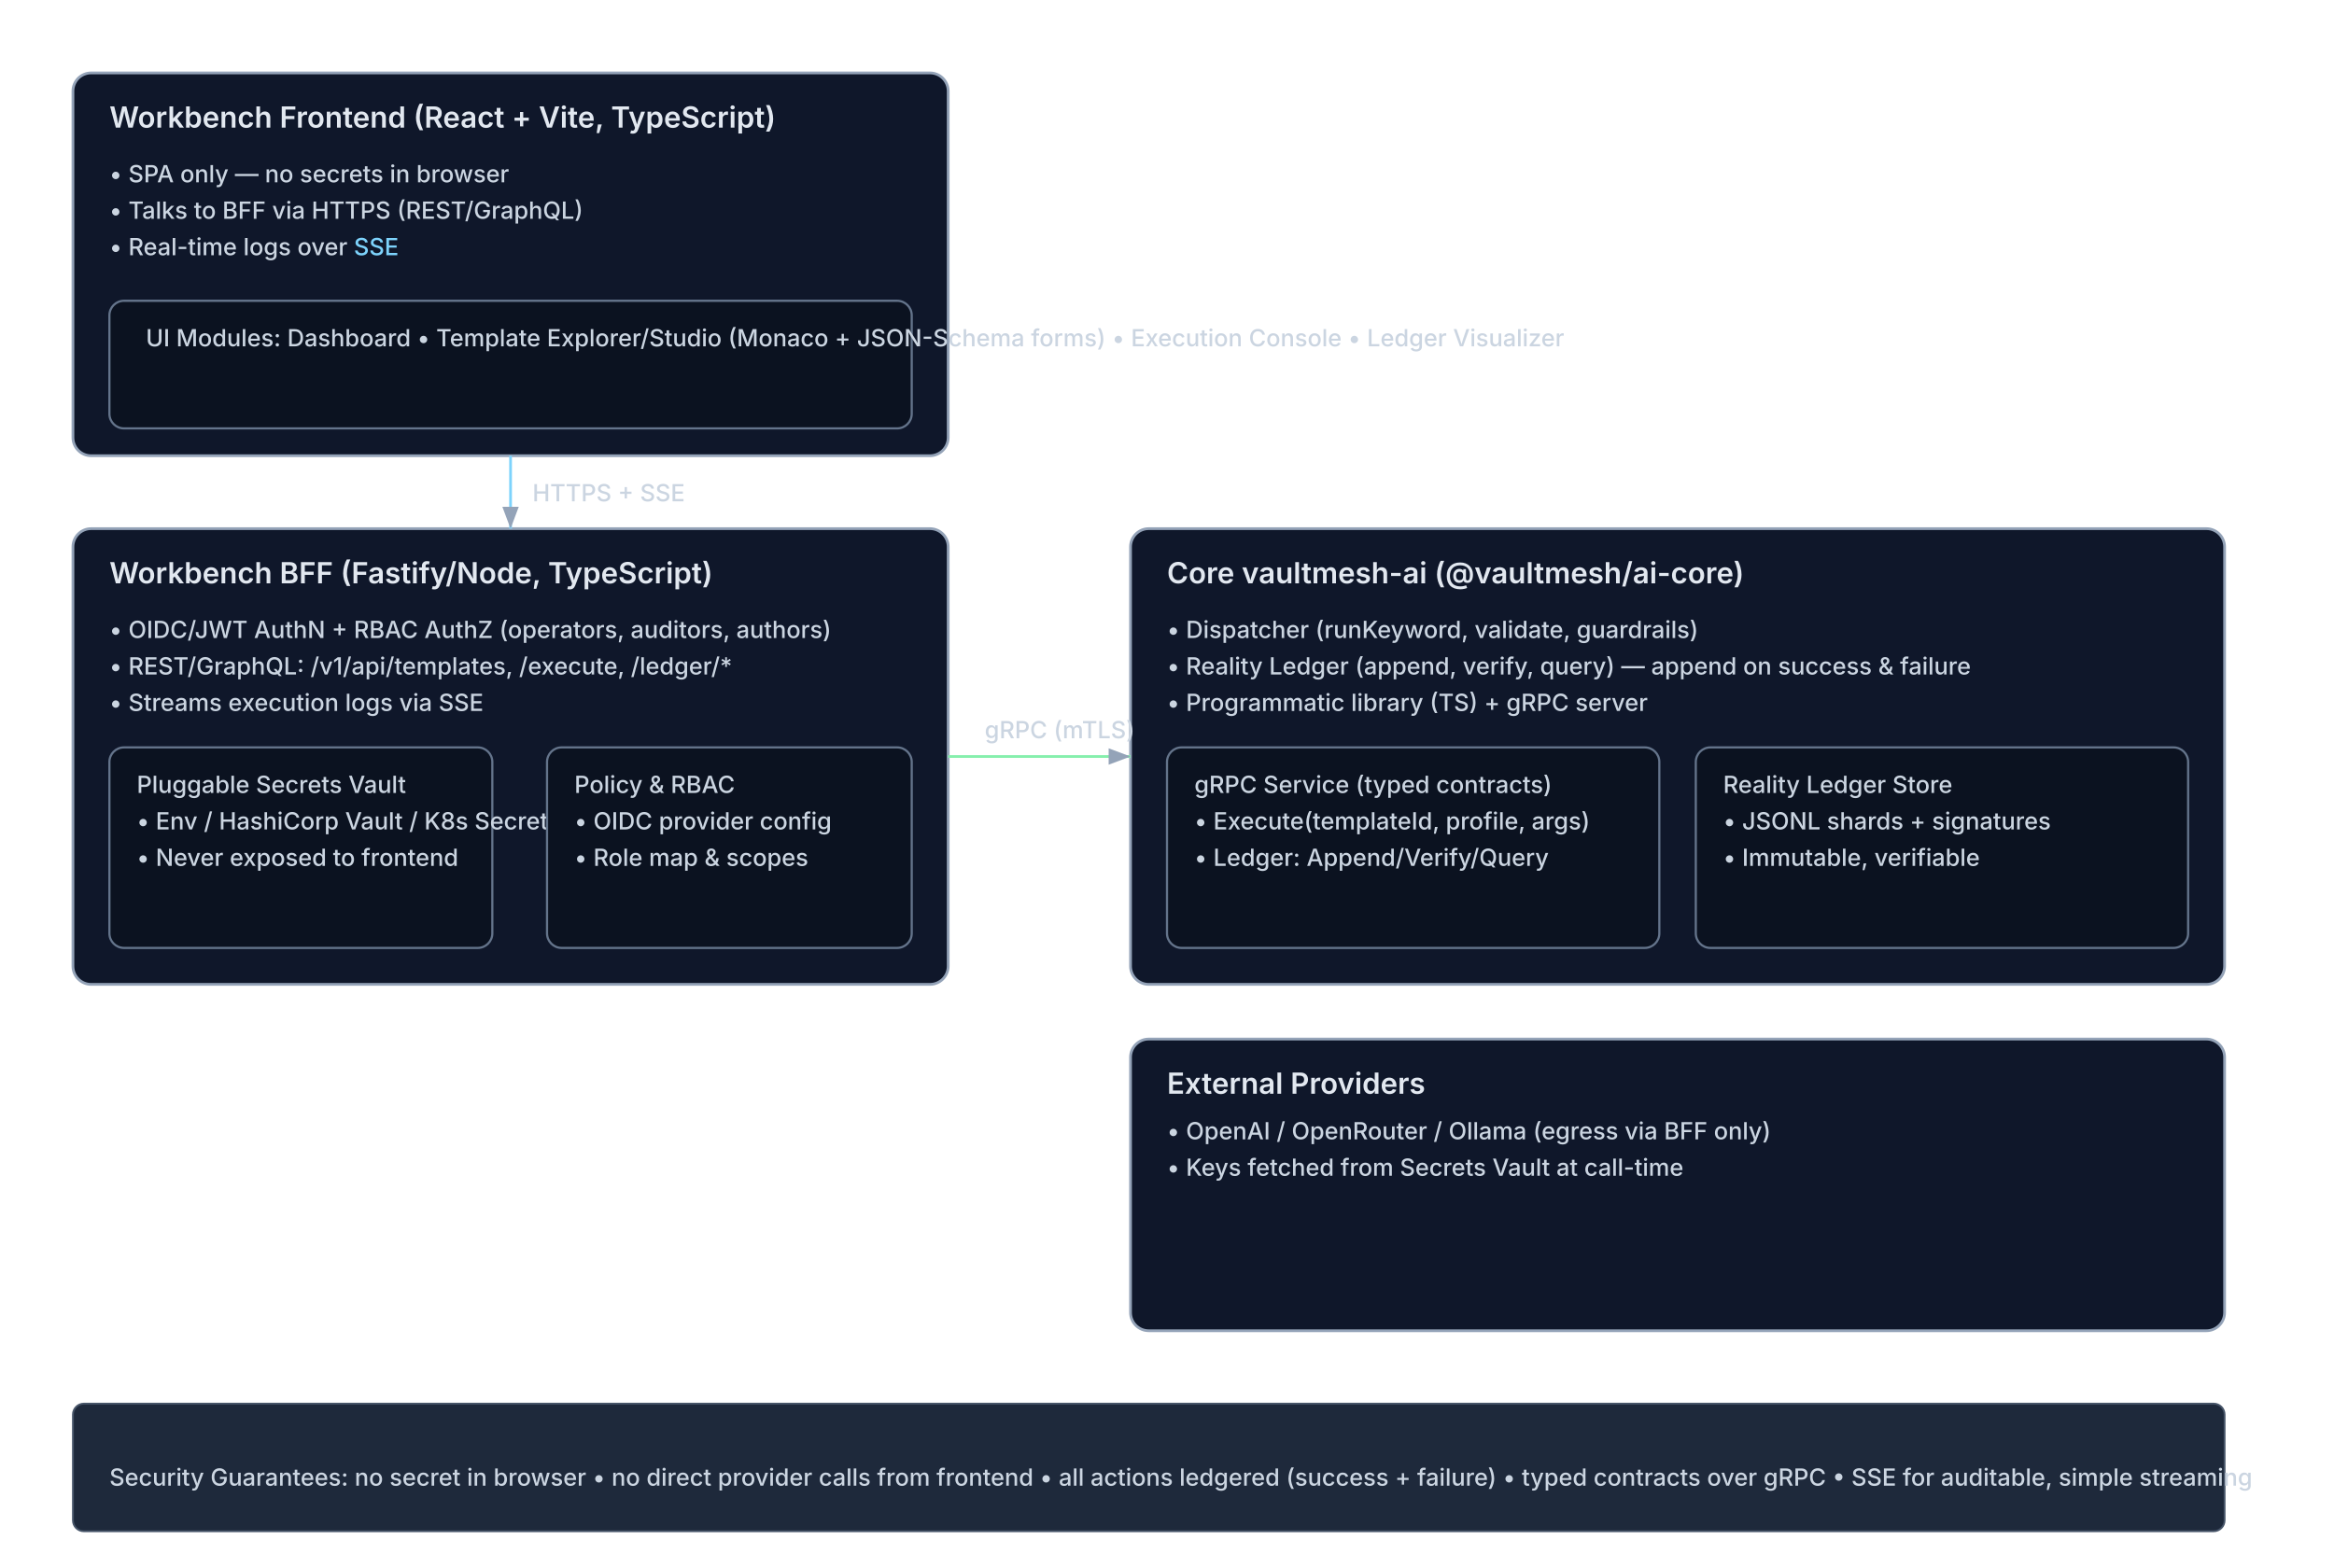
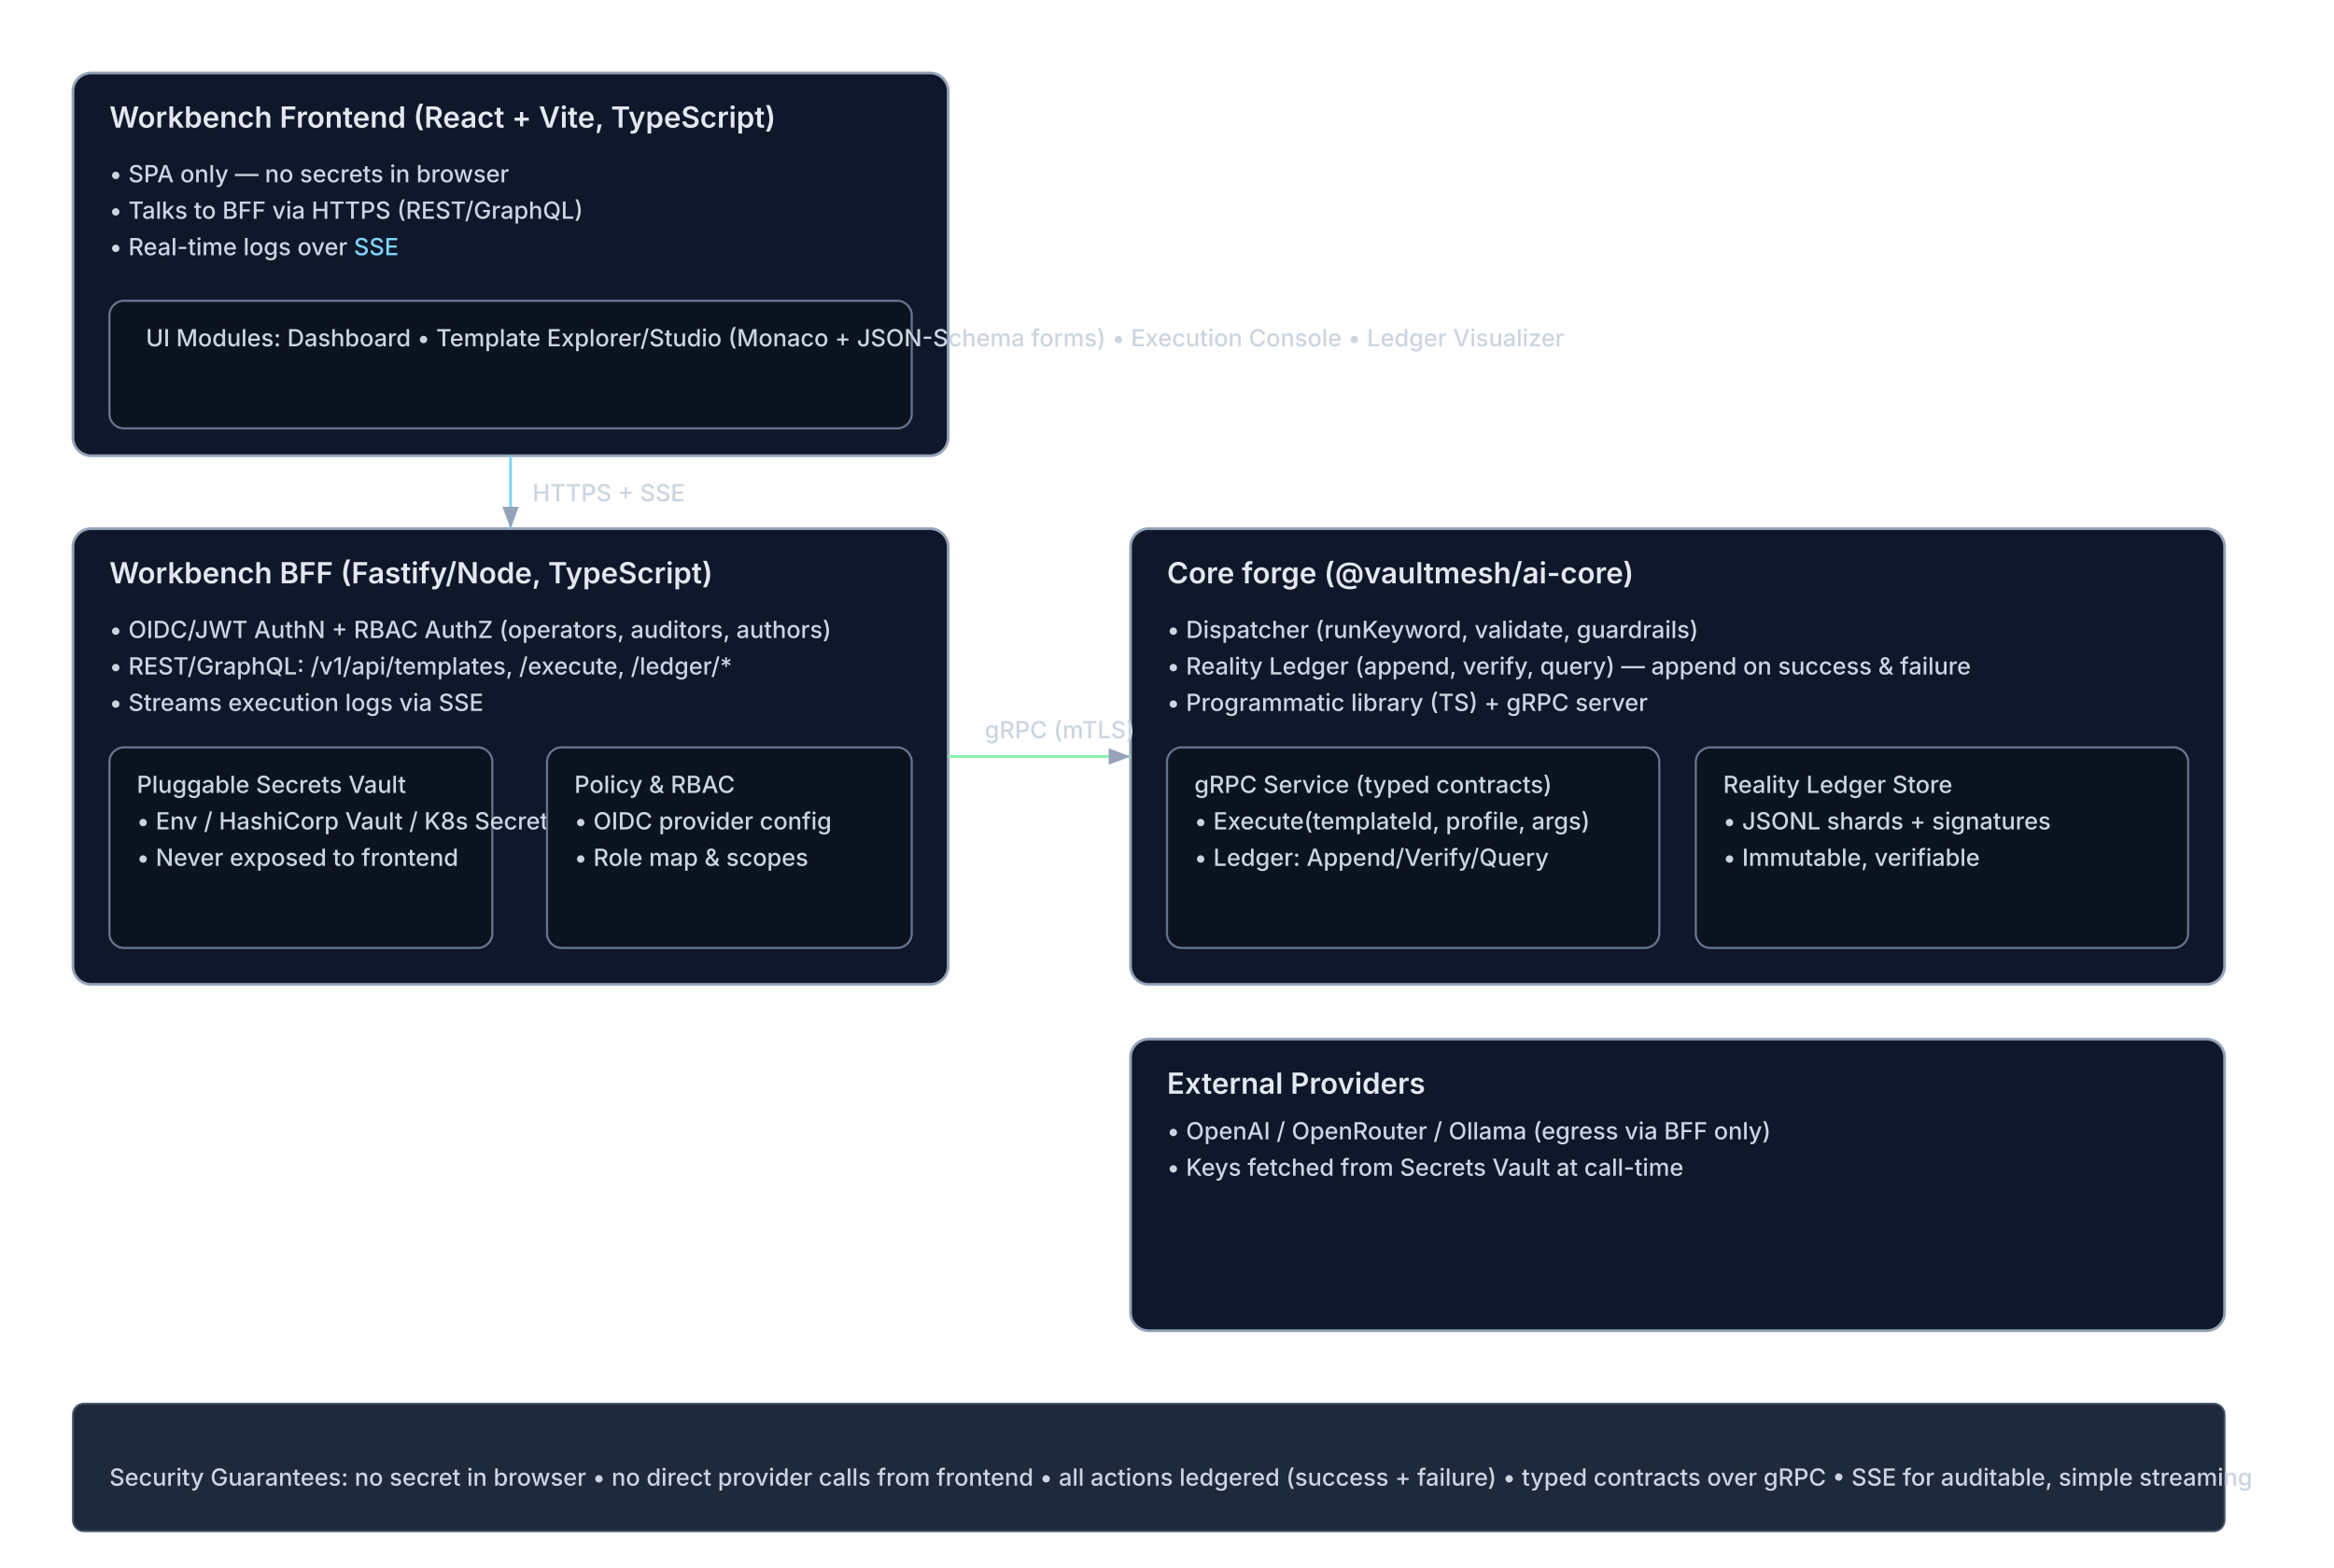
<svg xmlns="http://www.w3.org/2000/svg" width="1280" height="860" viewBox="0 0 1280 860">
  <defs>
    <style>
      .box{fill:#0f172a;stroke:#94a3b8;stroke-width:1.5;rx:10;ry:10}
      .thin{fill:#0b1220;stroke:#64748b;stroke-width:1.2;rx:8;ry:8}
      .title{fill:#e2e8f0;font:600 16px/1.2 Inter,ui-sans-serif}
      .small{fill:#cbd5e1;font:500 13px/1.4 Inter,ui-sans-serif}
      .link{stroke:#7dd3fc;stroke-width:1.5;marker-end:url(#a)}
      .link2{stroke:#86efac;stroke-width:1.5;marker-end:url(#a)}
      .dim{fill:#94a3b8}
      .badge{fill:#1e293b;stroke:#475569;stroke-width:1;rx:6;ry:6}
    </style>
    <marker id="a" markerWidth="10" markerHeight="10" refX="8" refY="3" orient="auto">
      <path d="M0,0 L8,3 L0,6 Z" class="dim" />
    </marker>
  </defs>
  <rect x="40" y="40" width="480" height="210" class="box" />
  <text x="60" y="70" class="title">Workbench Frontend (React + Vite, TypeScript)</text>
  <text x="60" y="100" class="small">• SPA only — no secrets in browser</text>
  <text x="60" y="120" class="small">• Talks to BFF via HTTPS (REST/GraphQL)</text>
  <text x="60" y="140" class="small">• Real-time logs over <tspan fill="#7dd3fc">SSE</tspan>
  </text>
  <rect x="60" y="165" width="440" height="70" class="thin" />
  <text x="80" y="190" class="small">UI Modules: Dashboard • Template Explorer/Studio (Monaco + JSON-Schema forms) • Execution Console • Ledger Visualizer</text>
  <rect x="40" y="290" width="480" height="250" class="box" />
  <text x="60" y="320" class="title">Workbench BFF (Fastify/Node, TypeScript)</text>
  <text x="60" y="350" class="small">• OIDC/JWT AuthN + RBAC AuthZ (operators, auditors, authors)</text>
  <text x="60" y="370" class="small">• REST/GraphQL: /v1/api/templates, /execute, /ledger/*</text>
  <text x="60" y="390" class="small">• Streams execution logs via SSE</text>
  <rect x="60" y="410" width="210" height="110" class="thin" />
  <text x="75" y="435" class="small">Pluggable Secrets Vault</text>
  <text x="75" y="455" class="small">• Env / HashiCorp Vault / K8s Secrets</text>
  <text x="75" y="475" class="small">• Never exposed to frontend</text>
  <rect x="300" y="410" width="200" height="110" class="thin" />
  <text x="315" y="435" class="small">Policy &amp; RBAC</text>
  <text x="315" y="455" class="small">• OIDC provider config</text>
  <text x="315" y="475" class="small">• Role map &amp; scopes</text>
  <line x1="280" y1="250" x2="280" y2="290" class="link" />
  <text x="292" y="275" class="small" fill="#7dd3fc">HTTPS + SSE</text>
  <rect x="620" y="290" width="600" height="250" class="box" />
-   <text x="640" y="320" class="title">Core vaultmesh-ai (@vaultmesh/ai-core)</text>
+   <text x="640" y="320" class="title">Core forge (@vaultmesh/ai-core)</text>
  <text x="640" y="350" class="small">• Dispatcher (runKeyword, validate, guardrails)</text>
  <text x="640" y="370" class="small">• Reality Ledger (append, verify, query) — append on success &amp; failure</text>
  <text x="640" y="390" class="small">• Programmatic library (TS) + gRPC server</text>
  <rect x="640" y="410" width="270" height="110" class="thin" />
  <text x="655" y="435" class="small">gRPC Service (typed contracts)</text>
  <text x="655" y="455" class="small">• Execute(templateId, profile, args)</text>
  <text x="655" y="475" class="small">• Ledger: Append/Verify/Query</text>
  <rect x="930" y="410" width="270" height="110" class="thin" />
  <text x="945" y="435" class="small">Reality Ledger Store</text>
  <text x="945" y="455" class="small">• JSONL shards + signatures</text>
  <text x="945" y="475" class="small">• Immutable, verifiable</text>
  <line x1="520" y1="415" x2="620" y2="415" class="link2" />
  <text x="540" y="405" class="small" fill="#86efac">gRPC (mTLS)</text>
  <rect x="620" y="570" width="600" height="160" class="box" />
  <text x="640" y="600" class="title">External Providers</text>
  <text x="640" y="625" class="small">• OpenAI / OpenRouter / Ollama (egress via BFF only)</text>
  <text x="640" y="645" class="small">• Keys fetched from Secrets Vault at call-time</text>
  <rect x="40" y="770" width="1180" height="70" class="badge" />
  <text x="60" y="815" class="small">Security Guarantees: no secret in browser • no direct provider calls from frontend • all actions ledgered (success + failure) • typed contracts over gRPC • SSE for auditable, simple streaming</text>
</svg>
